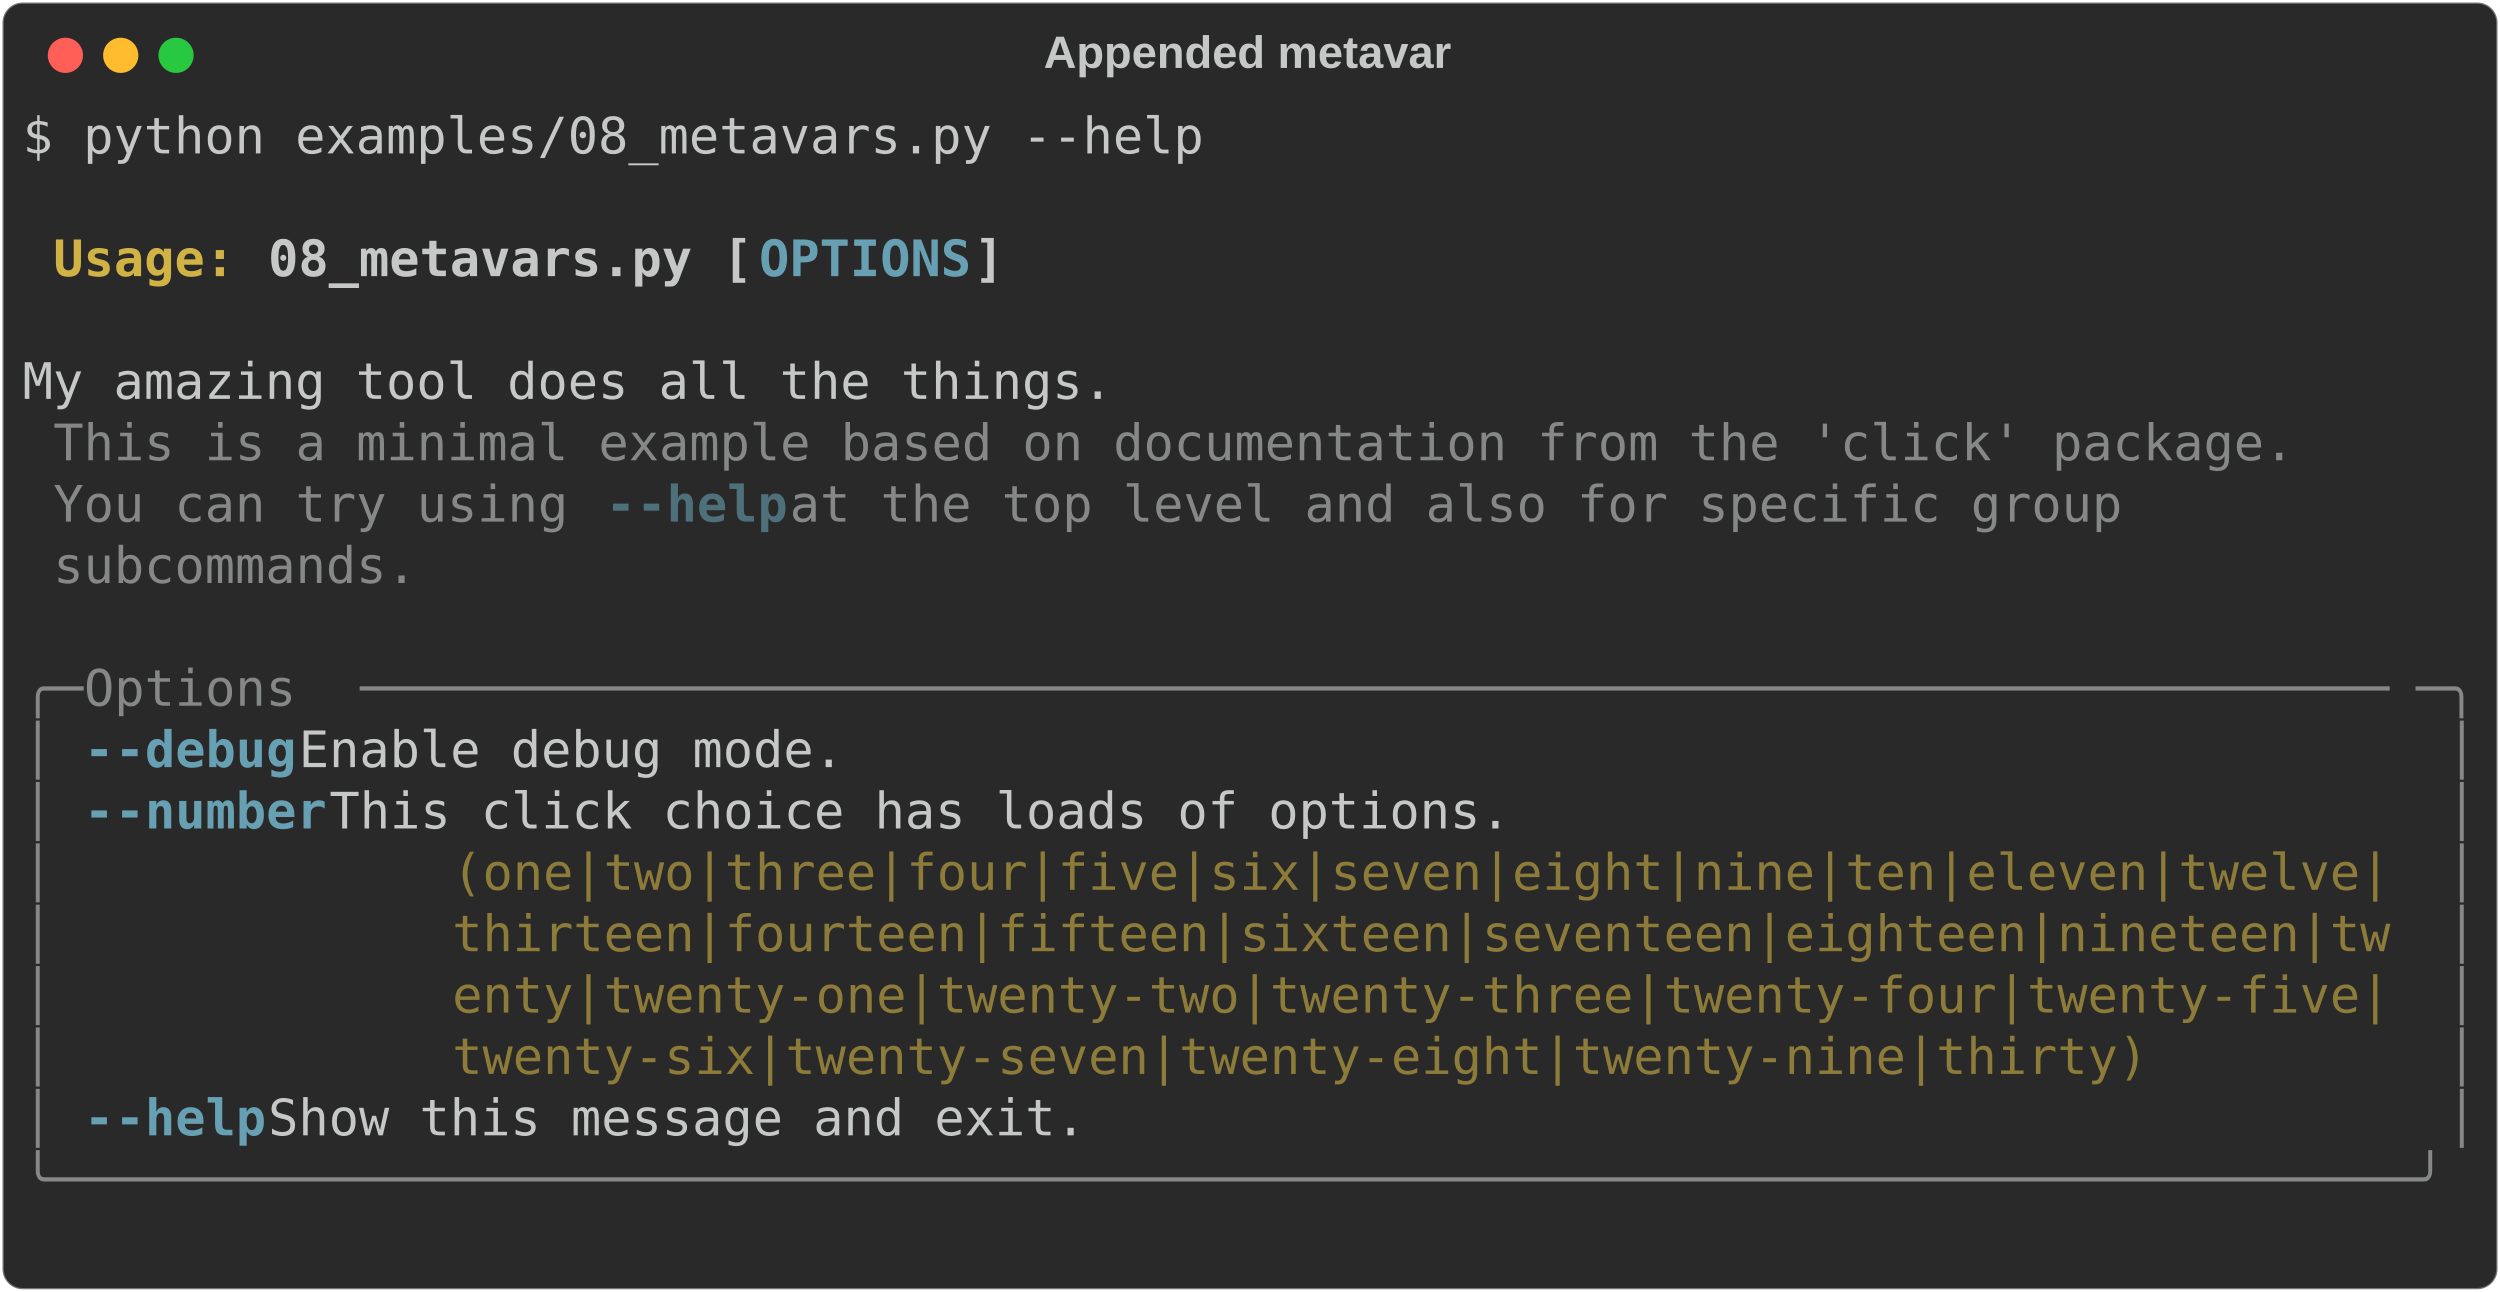
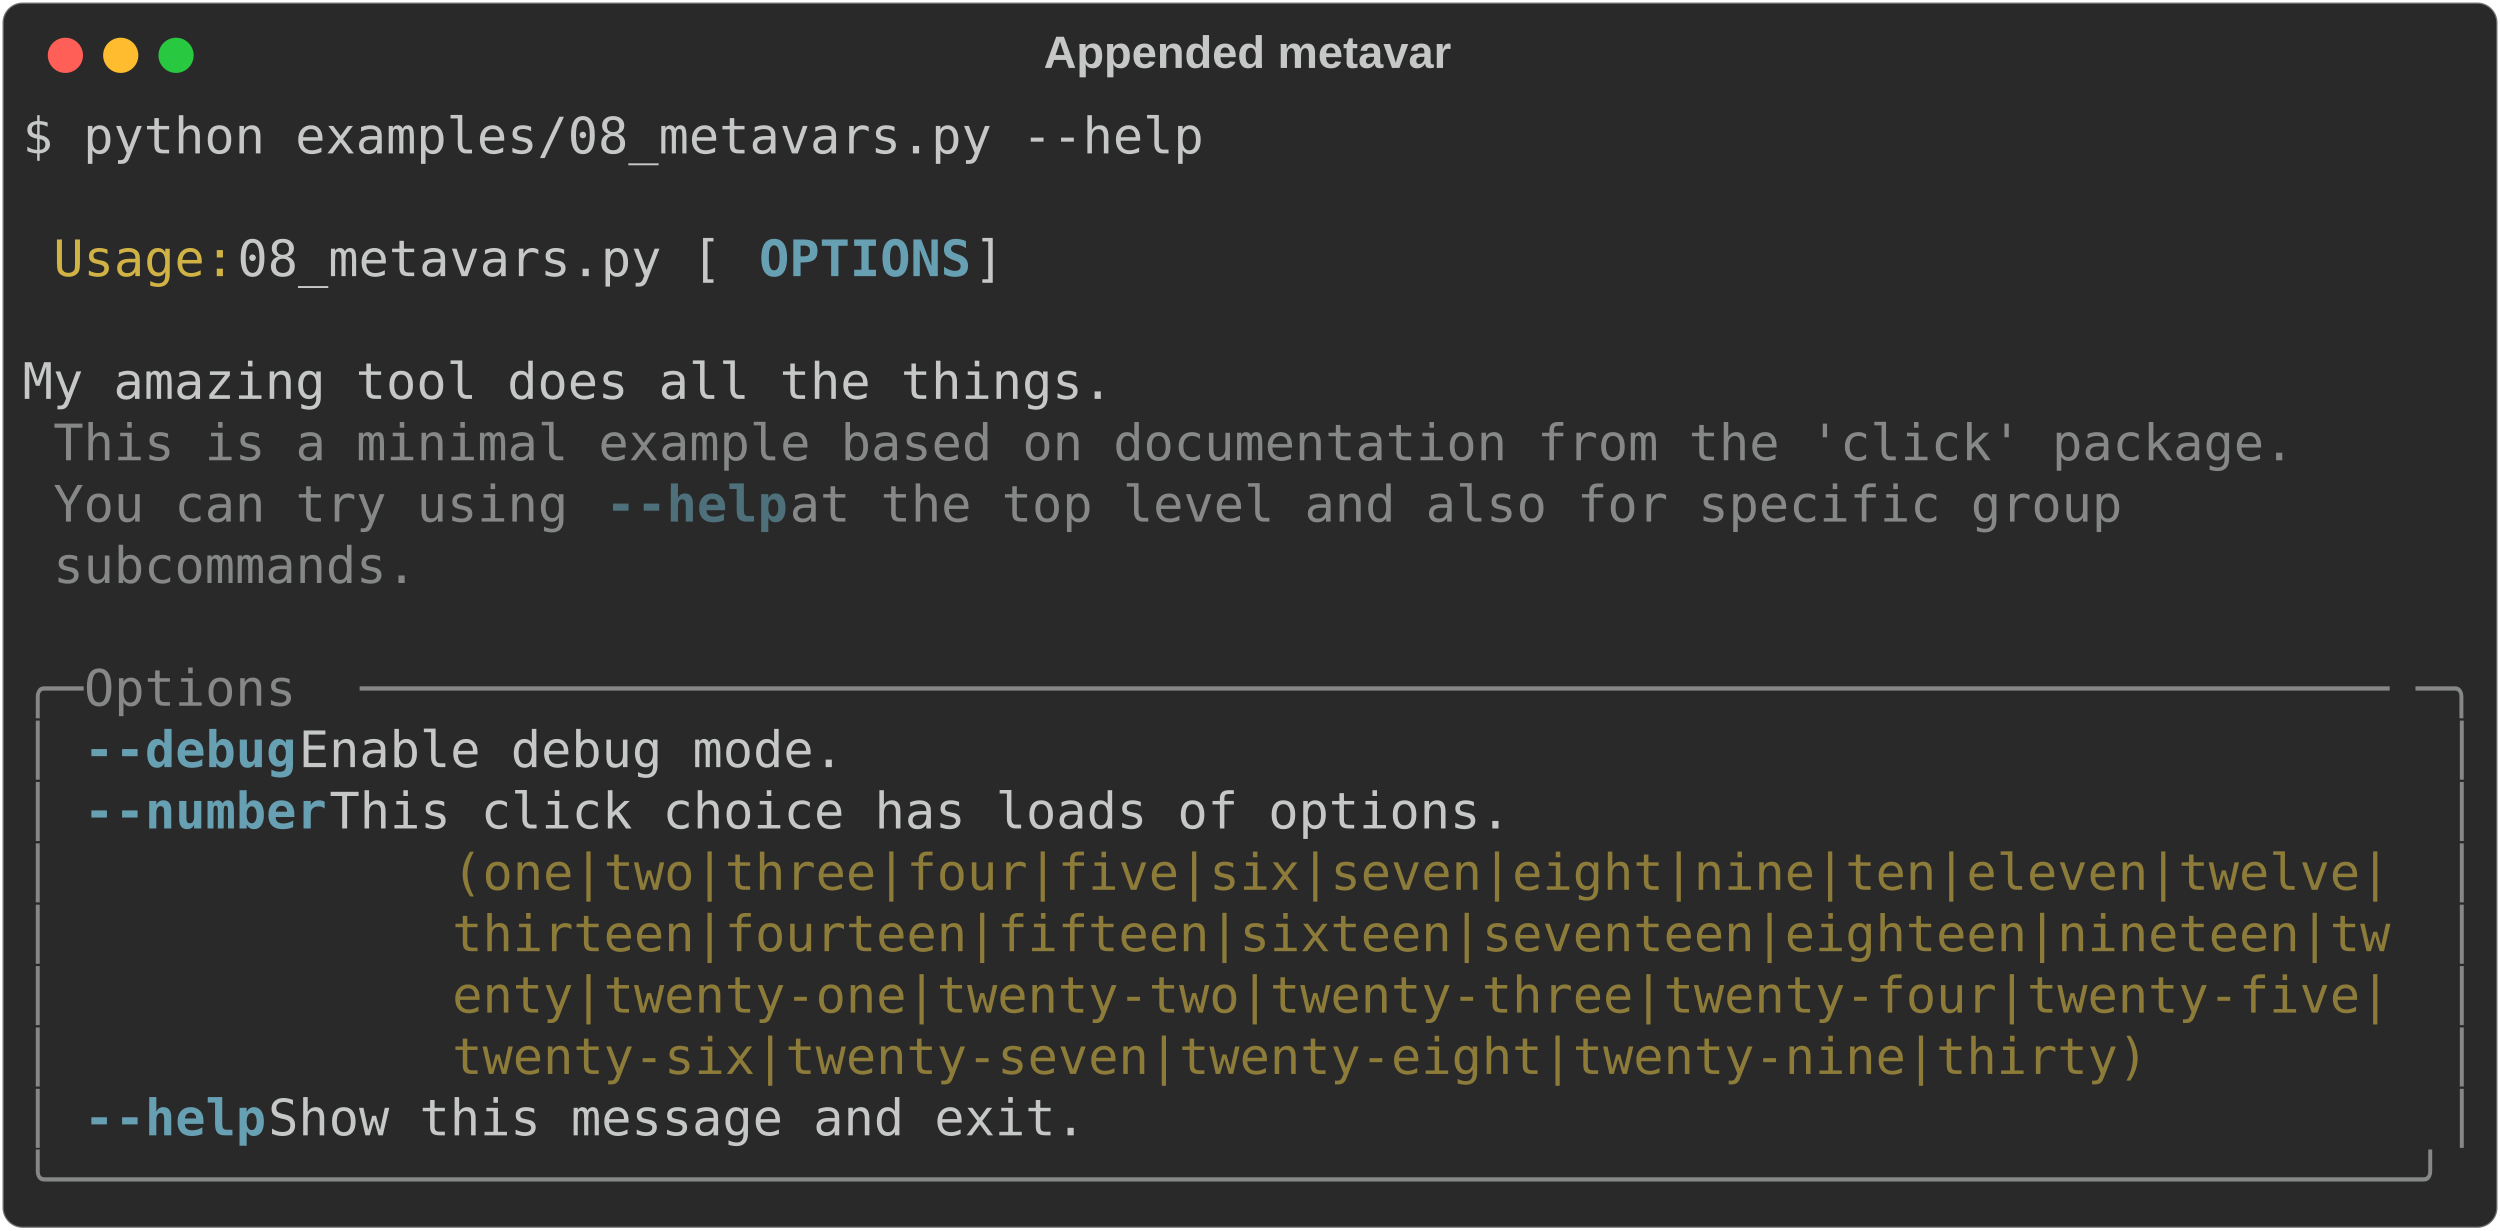
- <svg xmlns="http://www.w3.org/2000/svg" class="rich-terminal" viewBox="0 0 994 513.6">
+ <svg xmlns="http://www.w3.org/2000/svg" class="rich-terminal" viewBox="0 0 994 489.2">
  <style>

    @font-face {
        font-family: "Fira Code";
        src: local("FiraCode-Regular"),
                url("https://cdnjs.cloudflare.com/ajax/libs/firacode/6.2.0/woff2/FiraCode-Regular.woff2") format("woff2"),
                url("https://cdnjs.cloudflare.com/ajax/libs/firacode/6.2.0/woff/FiraCode-Regular.woff") format("woff");
        font-style: normal;
        font-weight: 400;
    }
    @font-face {
        font-family: "Fira Code";
        src: local("FiraCode-Bold"),
                url("https://cdnjs.cloudflare.com/ajax/libs/firacode/6.2.0/woff2/FiraCode-Bold.woff2") format("woff2"),
                url("https://cdnjs.cloudflare.com/ajax/libs/firacode/6.2.0/woff/FiraCode-Bold.woff") format("woff");
        font-style: bold;
        font-weight: 700;
    }

-     .terminal-3339123073-matrix {
+     .terminal-1643758587-matrix {
        font-family: Fira Code, monospace;
        font-size: 20px;
        line-height: 24.4px;
        font-variant-east-asian: full-width;
    }

-     .terminal-3339123073-title {
+     .terminal-1643758587-title {
        font-size: 18px;
        font-weight: bold;
        font-family: arial;
    }

-     .terminal-3339123073-r1 { fill: #c5c8c6 }
- .terminal-3339123073-r2 { fill: #c5c8c6;font-weight: bold }
- .terminal-3339123073-r3 { fill: #d0b344;font-weight: bold }
- .terminal-3339123073-r4 { fill: #68a0b3;font-weight: bold }
- .terminal-3339123073-r5 { fill: #868887 }
- .terminal-3339123073-r6 { fill: #4e707b;font-weight: bold }
- .terminal-3339123073-r7 { fill: #8d7b39 }
+     .terminal-1643758587-r1 { fill: #c5c8c6 }
+ .terminal-1643758587-r2 { fill: #d0b344 }
+ .terminal-1643758587-r3 { fill: #68a0b3;font-weight: bold }
+ .terminal-1643758587-r4 { fill: #868887 }
+ .terminal-1643758587-r5 { fill: #4e707b;font-weight: bold }
+ .terminal-1643758587-r6 { fill: #8d7b39 }
    </style>
  <defs>
-     <clipPath id="terminal-3339123073-clip-terminal">
-       <rect x="0" y="0" width="975.0" height="462.6" />
+     <clipPath id="terminal-1643758587-clip-terminal">
+       <rect x="0" y="0" width="975.0" height="438.2" />
    </clipPath>
-     <clipPath id="terminal-3339123073-line-0">
+     <clipPath id="terminal-1643758587-line-0">
      <rect x="0" y="1.5" width="976" height="24.65" />
    </clipPath>
-     <clipPath id="terminal-3339123073-line-1">
+     <clipPath id="terminal-1643758587-line-1">
      <rect x="0" y="25.9" width="976" height="24.65" />
    </clipPath>
-     <clipPath id="terminal-3339123073-line-2">
+     <clipPath id="terminal-1643758587-line-2">
      <rect x="0" y="50.3" width="976" height="24.65" />
    </clipPath>
-     <clipPath id="terminal-3339123073-line-3">
+     <clipPath id="terminal-1643758587-line-3">
      <rect x="0" y="74.7" width="976" height="24.65" />
    </clipPath>
-     <clipPath id="terminal-3339123073-line-4">
+     <clipPath id="terminal-1643758587-line-4">
      <rect x="0" y="99.1" width="976" height="24.65" />
    </clipPath>
-     <clipPath id="terminal-3339123073-line-5">
+     <clipPath id="terminal-1643758587-line-5">
      <rect x="0" y="123.5" width="976" height="24.65" />
    </clipPath>
-     <clipPath id="terminal-3339123073-line-6">
+     <clipPath id="terminal-1643758587-line-6">
      <rect x="0" y="147.9" width="976" height="24.65" />
    </clipPath>
-     <clipPath id="terminal-3339123073-line-7">
+     <clipPath id="terminal-1643758587-line-7">
      <rect x="0" y="172.3" width="976" height="24.65" />
    </clipPath>
-     <clipPath id="terminal-3339123073-line-8">
+     <clipPath id="terminal-1643758587-line-8">
      <rect x="0" y="196.7" width="976" height="24.65" />
    </clipPath>
-     <clipPath id="terminal-3339123073-line-9">
+     <clipPath id="terminal-1643758587-line-9">
      <rect x="0" y="221.1" width="976" height="24.65" />
    </clipPath>
-     <clipPath id="terminal-3339123073-line-10">
+     <clipPath id="terminal-1643758587-line-10">
      <rect x="0" y="245.5" width="976" height="24.65" />
    </clipPath>
-     <clipPath id="terminal-3339123073-line-11">
+     <clipPath id="terminal-1643758587-line-11">
      <rect x="0" y="269.9" width="976" height="24.65" />
    </clipPath>
-     <clipPath id="terminal-3339123073-line-12">
+     <clipPath id="terminal-1643758587-line-12">
      <rect x="0" y="294.3" width="976" height="24.65" />
    </clipPath>
-     <clipPath id="terminal-3339123073-line-13">
+     <clipPath id="terminal-1643758587-line-13">
      <rect x="0" y="318.7" width="976" height="24.65" />
    </clipPath>
-     <clipPath id="terminal-3339123073-line-14">
+     <clipPath id="terminal-1643758587-line-14">
      <rect x="0" y="343.1" width="976" height="24.65" />
    </clipPath>
-     <clipPath id="terminal-3339123073-line-15">
+     <clipPath id="terminal-1643758587-line-15">
      <rect x="0" y="367.5" width="976" height="24.65" />
    </clipPath>
-     <clipPath id="terminal-3339123073-line-16">
+     <clipPath id="terminal-1643758587-line-16">
      <rect x="0" y="391.9" width="976" height="24.65" />
    </clipPath>
-     <clipPath id="terminal-3339123073-line-17">
-       <rect x="0" y="416.3" width="976" height="24.65" />
-     </clipPath>
  </defs>
-   <rect fill="#292929" stroke="rgba(255,255,255,0.35)" stroke-width="1" x="1" y="1" width="992" height="511.6" rx="8" />
-   <text class="terminal-3339123073-title" fill="#c5c8c6" text-anchor="middle" x="496" y="27">Appended metavar</text>
+   <rect fill="#292929" stroke="rgba(255,255,255,0.35)" stroke-width="1" x="1" y="1" width="992" height="487.2" rx="8" />
+   <text class="terminal-1643758587-title" fill="#c5c8c6" text-anchor="middle" x="496" y="27">Appended metavar</text>
  <g transform="translate(26,22)">
    <circle cx="0" cy="0" r="7" fill="#ff5f57" />
    <circle cx="22" cy="0" r="7" fill="#febc2e" />
    <circle cx="44" cy="0" r="7" fill="#28c840" />
  </g>
-   <g transform="translate(9, 41)" clip-path="url(#terminal-3339123073-clip-terminal)">
-     <g class="terminal-3339123073-matrix">
-       <text class="terminal-3339123073-r1" x="0" y="20" textLength="475.8" clip-path="url(#terminal-3339123073-line-0)">$ python examples/08_metavars.py --help</text>
-       <text class="terminal-3339123073-r1" x="976" y="20" textLength="12.2" clip-path="url(#terminal-3339123073-line-0)">
+   <g transform="translate(9, 41)" clip-path="url(#terminal-1643758587-clip-terminal)">
+     <g class="terminal-1643758587-matrix">
+       <text class="terminal-1643758587-r1" x="0" y="20" textLength="475.8" clip-path="url(#terminal-1643758587-line-0)">$ python examples/08_metavars.py --help</text>
+       <text class="terminal-1643758587-r1" x="976" y="20" textLength="12.2" clip-path="url(#terminal-1643758587-line-0)">
</text>
-       <text class="terminal-3339123073-r1" x="976" y="44.4" textLength="12.2" clip-path="url(#terminal-3339123073-line-1)">
+       <text class="terminal-1643758587-r1" x="976" y="44.4" textLength="12.2" clip-path="url(#terminal-1643758587-line-1)">
</text>
-       <text class="terminal-3339123073-r3" x="12.2" y="68.8" textLength="85.4" clip-path="url(#terminal-3339123073-line-2)">Usage: </text>
-       <text class="terminal-3339123073-r2" x="97.6" y="68.8" textLength="195.2" clip-path="url(#terminal-3339123073-line-2)">08_metavars.py [</text>
-       <text class="terminal-3339123073-r4" x="292.8" y="68.8" textLength="85.4" clip-path="url(#terminal-3339123073-line-2)">OPTIONS</text>
-       <text class="terminal-3339123073-r2" x="378.2" y="68.8" textLength="12.2" clip-path="url(#terminal-3339123073-line-2)">]</text>
-       <text class="terminal-3339123073-r1" x="976" y="68.8" textLength="12.2" clip-path="url(#terminal-3339123073-line-2)">
+       <text class="terminal-1643758587-r2" x="12.2" y="68.8" textLength="73.2" clip-path="url(#terminal-1643758587-line-2)">Usage:</text>
+       <text class="terminal-1643758587-r1" x="85.4" y="68.8" textLength="207.4" clip-path="url(#terminal-1643758587-line-2)"> 08_metavars.py [</text>
+       <text class="terminal-1643758587-r3" x="292.8" y="68.8" textLength="85.4" clip-path="url(#terminal-1643758587-line-2)">OPTIONS</text>
+       <text class="terminal-1643758587-r1" x="378.2" y="68.8" textLength="597.8" clip-path="url(#terminal-1643758587-line-2)">]                                                </text>
+       <text class="terminal-1643758587-r1" x="976" y="68.8" textLength="12.2" clip-path="url(#terminal-1643758587-line-2)">
</text>
-       <text class="terminal-3339123073-r1" x="976" y="93.2" textLength="12.2" clip-path="url(#terminal-3339123073-line-3)">
+       <text class="terminal-1643758587-r1" x="976" y="93.2" textLength="12.2" clip-path="url(#terminal-1643758587-line-3)">
</text>
-       <text class="terminal-3339123073-r1" x="0" y="117.6" textLength="976" clip-path="url(#terminal-3339123073-line-4)"> My amazing tool does all the things.                                           </text>
-       <text class="terminal-3339123073-r1" x="976" y="117.6" textLength="12.2" clip-path="url(#terminal-3339123073-line-4)">
+       <text class="terminal-1643758587-r1" x="0" y="117.6" textLength="976" clip-path="url(#terminal-1643758587-line-4)"> My amazing tool does all the things.                                           </text>
+       <text class="terminal-1643758587-r1" x="976" y="117.6" textLength="12.2" clip-path="url(#terminal-1643758587-line-4)">
</text>
-       <text class="terminal-3339123073-r5" x="12.2" y="142" textLength="902.8" clip-path="url(#terminal-3339123073-line-5)">This is a minimal example based on documentation from the 'click' package.</text>
-       <text class="terminal-3339123073-r1" x="976" y="142" textLength="12.2" clip-path="url(#terminal-3339123073-line-5)">
+       <text class="terminal-1643758587-r4" x="12.2" y="142" textLength="902.8" clip-path="url(#terminal-1643758587-line-5)">This is a minimal example based on documentation from the 'click' package.</text>
+       <text class="terminal-1643758587-r1" x="976" y="142" textLength="12.2" clip-path="url(#terminal-1643758587-line-5)">
</text>
-       <text class="terminal-3339123073-r5" x="12.2" y="166.4" textLength="219.6" clip-path="url(#terminal-3339123073-line-6)">You can try using </text>
-       <text class="terminal-3339123073-r6" x="231.8" y="166.4" textLength="12.2" clip-path="url(#terminal-3339123073-line-6)">-</text>
-       <text class="terminal-3339123073-r6" x="244" y="166.4" textLength="61" clip-path="url(#terminal-3339123073-line-6)">-help</text>
-       <text class="terminal-3339123073-r5" x="305" y="166.4" textLength="561.2" clip-path="url(#terminal-3339123073-line-6)"> at the top level and also for specific group </text>
-       <text class="terminal-3339123073-r1" x="976" y="166.4" textLength="12.2" clip-path="url(#terminal-3339123073-line-6)">
+       <text class="terminal-1643758587-r4" x="12.2" y="166.4" textLength="219.6" clip-path="url(#terminal-1643758587-line-6)">You can try using </text>
+       <text class="terminal-1643758587-r5" x="231.8" y="166.4" textLength="12.2" clip-path="url(#terminal-1643758587-line-6)">-</text>
+       <text class="terminal-1643758587-r5" x="244" y="166.4" textLength="61" clip-path="url(#terminal-1643758587-line-6)">-help</text>
+       <text class="terminal-1643758587-r4" x="305" y="166.4" textLength="561.2" clip-path="url(#terminal-1643758587-line-6)"> at the top level and also for specific group </text>
+       <text class="terminal-1643758587-r1" x="976" y="166.4" textLength="12.2" clip-path="url(#terminal-1643758587-line-6)">
</text>
-       <text class="terminal-3339123073-r5" x="12.2" y="190.8" textLength="146.4" clip-path="url(#terminal-3339123073-line-7)">subcommands.</text>
-       <text class="terminal-3339123073-r1" x="976" y="190.8" textLength="12.2" clip-path="url(#terminal-3339123073-line-7)">
+       <text class="terminal-1643758587-r4" x="12.2" y="190.8" textLength="146.4" clip-path="url(#terminal-1643758587-line-7)">subcommands.</text>
+       <text class="terminal-1643758587-r1" x="976" y="190.8" textLength="12.2" clip-path="url(#terminal-1643758587-line-7)">
</text>
-       <text class="terminal-3339123073-r1" x="976" y="215.2" textLength="12.2" clip-path="url(#terminal-3339123073-line-8)">
+       <text class="terminal-1643758587-r1" x="976" y="215.2" textLength="12.2" clip-path="url(#terminal-1643758587-line-8)">
</text>
-       <text class="terminal-3339123073-r5" x="0" y="239.6" textLength="24.4" clip-path="url(#terminal-3339123073-line-9)">╭─</text>
-       <text class="terminal-3339123073-r5" x="24.4" y="239.6" textLength="109.8" clip-path="url(#terminal-3339123073-line-9)"> Options </text>
-       <text class="terminal-3339123073-r5" x="134.2" y="239.6" textLength="817.4" clip-path="url(#terminal-3339123073-line-9)">───────────────────────────────────────────────────────────────────</text>
-       <text class="terminal-3339123073-r5" x="951.6" y="239.6" textLength="24.4" clip-path="url(#terminal-3339123073-line-9)">─╮</text>
-       <text class="terminal-3339123073-r1" x="976" y="239.6" textLength="12.2" clip-path="url(#terminal-3339123073-line-9)">
+       <text class="terminal-1643758587-r4" x="0" y="239.6" textLength="24.4" clip-path="url(#terminal-1643758587-line-9)">╭─</text>
+       <text class="terminal-1643758587-r4" x="24.4" y="239.6" textLength="109.8" clip-path="url(#terminal-1643758587-line-9)"> Options </text>
+       <text class="terminal-1643758587-r4" x="134.2" y="239.6" textLength="817.4" clip-path="url(#terminal-1643758587-line-9)">───────────────────────────────────────────────────────────────────</text>
+       <text class="terminal-1643758587-r4" x="951.6" y="239.6" textLength="24.4" clip-path="url(#terminal-1643758587-line-9)">─╮</text>
+       <text class="terminal-1643758587-r1" x="976" y="239.6" textLength="12.2" clip-path="url(#terminal-1643758587-line-9)">
</text>
-       <text class="terminal-3339123073-r5" x="0" y="264" textLength="12.2" clip-path="url(#terminal-3339123073-line-10)">│</text>
-       <text class="terminal-3339123073-r4" x="24.4" y="264" textLength="12.2" clip-path="url(#terminal-3339123073-line-10)">-</text>
-       <text class="terminal-3339123073-r4" x="36.6" y="264" textLength="73.2" clip-path="url(#terminal-3339123073-line-10)">-debug</text>
-       <text class="terminal-3339123073-r1" x="109.8" y="264" textLength="854" clip-path="url(#terminal-3339123073-line-10)">     Enable debug mode.                                               </text>
-       <text class="terminal-3339123073-r5" x="963.8" y="264" textLength="12.2" clip-path="url(#terminal-3339123073-line-10)">│</text>
-       <text class="terminal-3339123073-r1" x="976" y="264" textLength="12.2" clip-path="url(#terminal-3339123073-line-10)">
+       <text class="terminal-1643758587-r4" x="0" y="264" textLength="12.2" clip-path="url(#terminal-1643758587-line-10)">│</text>
+       <text class="terminal-1643758587-r3" x="24.4" y="264" textLength="12.2" clip-path="url(#terminal-1643758587-line-10)">-</text>
+       <text class="terminal-1643758587-r3" x="36.6" y="264" textLength="73.2" clip-path="url(#terminal-1643758587-line-10)">-debug</text>
+       <text class="terminal-1643758587-r1" x="109.8" y="264" textLength="854" clip-path="url(#terminal-1643758587-line-10)">     Enable debug mode.                                               </text>
+       <text class="terminal-1643758587-r4" x="963.8" y="264" textLength="12.2" clip-path="url(#terminal-1643758587-line-10)">│</text>
+       <text class="terminal-1643758587-r1" x="976" y="264" textLength="12.2" clip-path="url(#terminal-1643758587-line-10)">
</text>
-       <text class="terminal-3339123073-r5" x="0" y="288.4" textLength="12.2" clip-path="url(#terminal-3339123073-line-11)">│</text>
-       <text class="terminal-3339123073-r4" x="24.4" y="288.4" textLength="12.2" clip-path="url(#terminal-3339123073-line-11)">-</text>
-       <text class="terminal-3339123073-r4" x="36.6" y="288.4" textLength="85.4" clip-path="url(#terminal-3339123073-line-11)">-number</text>
-       <text class="terminal-3339123073-r1" x="122" y="288.4" textLength="841.8" clip-path="url(#terminal-3339123073-line-11)">    This click choice has loads of options.                          </text>
-       <text class="terminal-3339123073-r5" x="963.8" y="288.4" textLength="12.2" clip-path="url(#terminal-3339123073-line-11)">│</text>
-       <text class="terminal-3339123073-r1" x="976" y="288.4" textLength="12.2" clip-path="url(#terminal-3339123073-line-11)">
+       <text class="terminal-1643758587-r4" x="0" y="288.4" textLength="12.2" clip-path="url(#terminal-1643758587-line-11)">│</text>
+       <text class="terminal-1643758587-r3" x="24.4" y="288.4" textLength="12.2" clip-path="url(#terminal-1643758587-line-11)">-</text>
+       <text class="terminal-1643758587-r3" x="36.6" y="288.4" textLength="85.4" clip-path="url(#terminal-1643758587-line-11)">-number</text>
+       <text class="terminal-1643758587-r1" x="122" y="288.4" textLength="841.8" clip-path="url(#terminal-1643758587-line-11)">    This click choice has loads of options.                          </text>
+       <text class="terminal-1643758587-r4" x="963.8" y="288.4" textLength="12.2" clip-path="url(#terminal-1643758587-line-11)">│</text>
+       <text class="terminal-1643758587-r1" x="976" y="288.4" textLength="12.2" clip-path="url(#terminal-1643758587-line-11)">
</text>
-       <text class="terminal-3339123073-r5" x="0" y="312.8" textLength="12.2" clip-path="url(#terminal-3339123073-line-12)">│</text>
-       <text class="terminal-3339123073-r7" x="170.8" y="312.8" textLength="780.8" clip-path="url(#terminal-3339123073-line-12)">(one|two|three|four|five|six|seven|eight|nine|ten|eleven|twelve|</text>
-       <text class="terminal-3339123073-r5" x="963.8" y="312.8" textLength="12.2" clip-path="url(#terminal-3339123073-line-12)">│</text>
-       <text class="terminal-3339123073-r1" x="976" y="312.8" textLength="12.2" clip-path="url(#terminal-3339123073-line-12)">
+       <text class="terminal-1643758587-r4" x="0" y="312.8" textLength="12.2" clip-path="url(#terminal-1643758587-line-12)">│</text>
+       <text class="terminal-1643758587-r6" x="170.8" y="312.8" textLength="780.8" clip-path="url(#terminal-1643758587-line-12)">(one|two|three|four|five|six|seven|eight|nine|ten|eleven|twelve|</text>
+       <text class="terminal-1643758587-r4" x="963.8" y="312.8" textLength="12.2" clip-path="url(#terminal-1643758587-line-12)">│</text>
+       <text class="terminal-1643758587-r1" x="976" y="312.8" textLength="12.2" clip-path="url(#terminal-1643758587-line-12)">
</text>
-       <text class="terminal-3339123073-r5" x="0" y="337.2" textLength="12.2" clip-path="url(#terminal-3339123073-line-13)">│</text>
-       <text class="terminal-3339123073-r7" x="170.8" y="337.2" textLength="780.8" clip-path="url(#terminal-3339123073-line-13)">thirteen|fourteen|fifteen|sixteen|seventeen|eighteen|nineteen|tw</text>
-       <text class="terminal-3339123073-r5" x="963.8" y="337.2" textLength="12.2" clip-path="url(#terminal-3339123073-line-13)">│</text>
-       <text class="terminal-3339123073-r1" x="976" y="337.2" textLength="12.2" clip-path="url(#terminal-3339123073-line-13)">
+       <text class="terminal-1643758587-r4" x="0" y="337.2" textLength="12.2" clip-path="url(#terminal-1643758587-line-13)">│</text>
+       <text class="terminal-1643758587-r6" x="170.8" y="337.2" textLength="780.8" clip-path="url(#terminal-1643758587-line-13)">thirteen|fourteen|fifteen|sixteen|seventeen|eighteen|nineteen|tw</text>
+       <text class="terminal-1643758587-r4" x="963.8" y="337.2" textLength="12.2" clip-path="url(#terminal-1643758587-line-13)">│</text>
+       <text class="terminal-1643758587-r1" x="976" y="337.2" textLength="12.2" clip-path="url(#terminal-1643758587-line-13)">
</text>
-       <text class="terminal-3339123073-r5" x="0" y="361.6" textLength="12.2" clip-path="url(#terminal-3339123073-line-14)">│</text>
-       <text class="terminal-3339123073-r7" x="170.8" y="361.6" textLength="780.8" clip-path="url(#terminal-3339123073-line-14)">enty|twenty-one|twenty-two|twenty-three|twenty-four|twenty-five|</text>
-       <text class="terminal-3339123073-r5" x="963.8" y="361.6" textLength="12.2" clip-path="url(#terminal-3339123073-line-14)">│</text>
-       <text class="terminal-3339123073-r1" x="976" y="361.6" textLength="12.2" clip-path="url(#terminal-3339123073-line-14)">
+       <text class="terminal-1643758587-r4" x="0" y="361.6" textLength="12.2" clip-path="url(#terminal-1643758587-line-14)">│</text>
+       <text class="terminal-1643758587-r6" x="170.8" y="361.6" textLength="780.8" clip-path="url(#terminal-1643758587-line-14)">enty|twenty-one|twenty-two|twenty-three|twenty-four|twenty-five|</text>
+       <text class="terminal-1643758587-r4" x="963.8" y="361.6" textLength="12.2" clip-path="url(#terminal-1643758587-line-14)">│</text>
+       <text class="terminal-1643758587-r1" x="976" y="361.6" textLength="12.2" clip-path="url(#terminal-1643758587-line-14)">
</text>
-       <text class="terminal-3339123073-r5" x="0" y="386" textLength="12.2" clip-path="url(#terminal-3339123073-line-15)">│</text>
-       <text class="terminal-3339123073-r7" x="170.8" y="386" textLength="780.8" clip-path="url(#terminal-3339123073-line-15)">twenty-six|twenty-seven|twenty-eight|twenty-nine|thirty)        </text>
-       <text class="terminal-3339123073-r5" x="963.8" y="386" textLength="12.2" clip-path="url(#terminal-3339123073-line-15)">│</text>
-       <text class="terminal-3339123073-r1" x="976" y="386" textLength="12.2" clip-path="url(#terminal-3339123073-line-15)">
+       <text class="terminal-1643758587-r4" x="0" y="386" textLength="12.2" clip-path="url(#terminal-1643758587-line-15)">│</text>
+       <text class="terminal-1643758587-r6" x="170.8" y="386" textLength="780.8" clip-path="url(#terminal-1643758587-line-15)">twenty-six|twenty-seven|twenty-eight|twenty-nine|thirty)        </text>
+       <text class="terminal-1643758587-r4" x="963.8" y="386" textLength="12.2" clip-path="url(#terminal-1643758587-line-15)">│</text>
+       <text class="terminal-1643758587-r1" x="976" y="386" textLength="12.2" clip-path="url(#terminal-1643758587-line-15)">
</text>
-       <text class="terminal-3339123073-r5" x="0" y="410.4" textLength="12.2" clip-path="url(#terminal-3339123073-line-16)">│</text>
-       <text class="terminal-3339123073-r4" x="24.4" y="410.4" textLength="12.2" clip-path="url(#terminal-3339123073-line-16)">-</text>
-       <text class="terminal-3339123073-r4" x="36.6" y="410.4" textLength="61" clip-path="url(#terminal-3339123073-line-16)">-help</text>
-       <text class="terminal-3339123073-r1" x="97.6" y="410.4" textLength="866.2" clip-path="url(#terminal-3339123073-line-16)">      Show this message and exit.                                      </text>
-       <text class="terminal-3339123073-r5" x="963.8" y="410.4" textLength="12.2" clip-path="url(#terminal-3339123073-line-16)">│</text>
-       <text class="terminal-3339123073-r1" x="976" y="410.4" textLength="12.2" clip-path="url(#terminal-3339123073-line-16)">
+       <text class="terminal-1643758587-r4" x="0" y="410.4" textLength="12.2" clip-path="url(#terminal-1643758587-line-16)">│</text>
+       <text class="terminal-1643758587-r3" x="24.4" y="410.4" textLength="12.2" clip-path="url(#terminal-1643758587-line-16)">-</text>
+       <text class="terminal-1643758587-r3" x="36.6" y="410.4" textLength="61" clip-path="url(#terminal-1643758587-line-16)">-help</text>
+       <text class="terminal-1643758587-r1" x="97.6" y="410.4" textLength="866.2" clip-path="url(#terminal-1643758587-line-16)">      Show this message and exit.                                      </text>
+       <text class="terminal-1643758587-r4" x="963.8" y="410.4" textLength="12.2" clip-path="url(#terminal-1643758587-line-16)">│</text>
+       <text class="terminal-1643758587-r1" x="976" y="410.4" textLength="12.2" clip-path="url(#terminal-1643758587-line-16)">
</text>
-       <text class="terminal-3339123073-r5" x="0" y="434.8" textLength="976" clip-path="url(#terminal-3339123073-line-17)">╰──────────────────────────────────────────────────────────────────────────────╯</text>
-       <text class="terminal-3339123073-r1" x="976" y="434.8" textLength="12.2" clip-path="url(#terminal-3339123073-line-17)">
- </text>
-       <text class="terminal-3339123073-r1" x="976" y="459.2" textLength="12.2" clip-path="url(#terminal-3339123073-line-18)">
+       <text class="terminal-1643758587-r4" x="0" y="434.8" textLength="976" clip-path="url(#terminal-1643758587-line-17)">╰──────────────────────────────────────────────────────────────────────────────╯</text>
+       <text class="terminal-1643758587-r1" x="976" y="434.8" textLength="12.2" clip-path="url(#terminal-1643758587-line-17)">
</text>
    </g>
  </g>
</svg>
